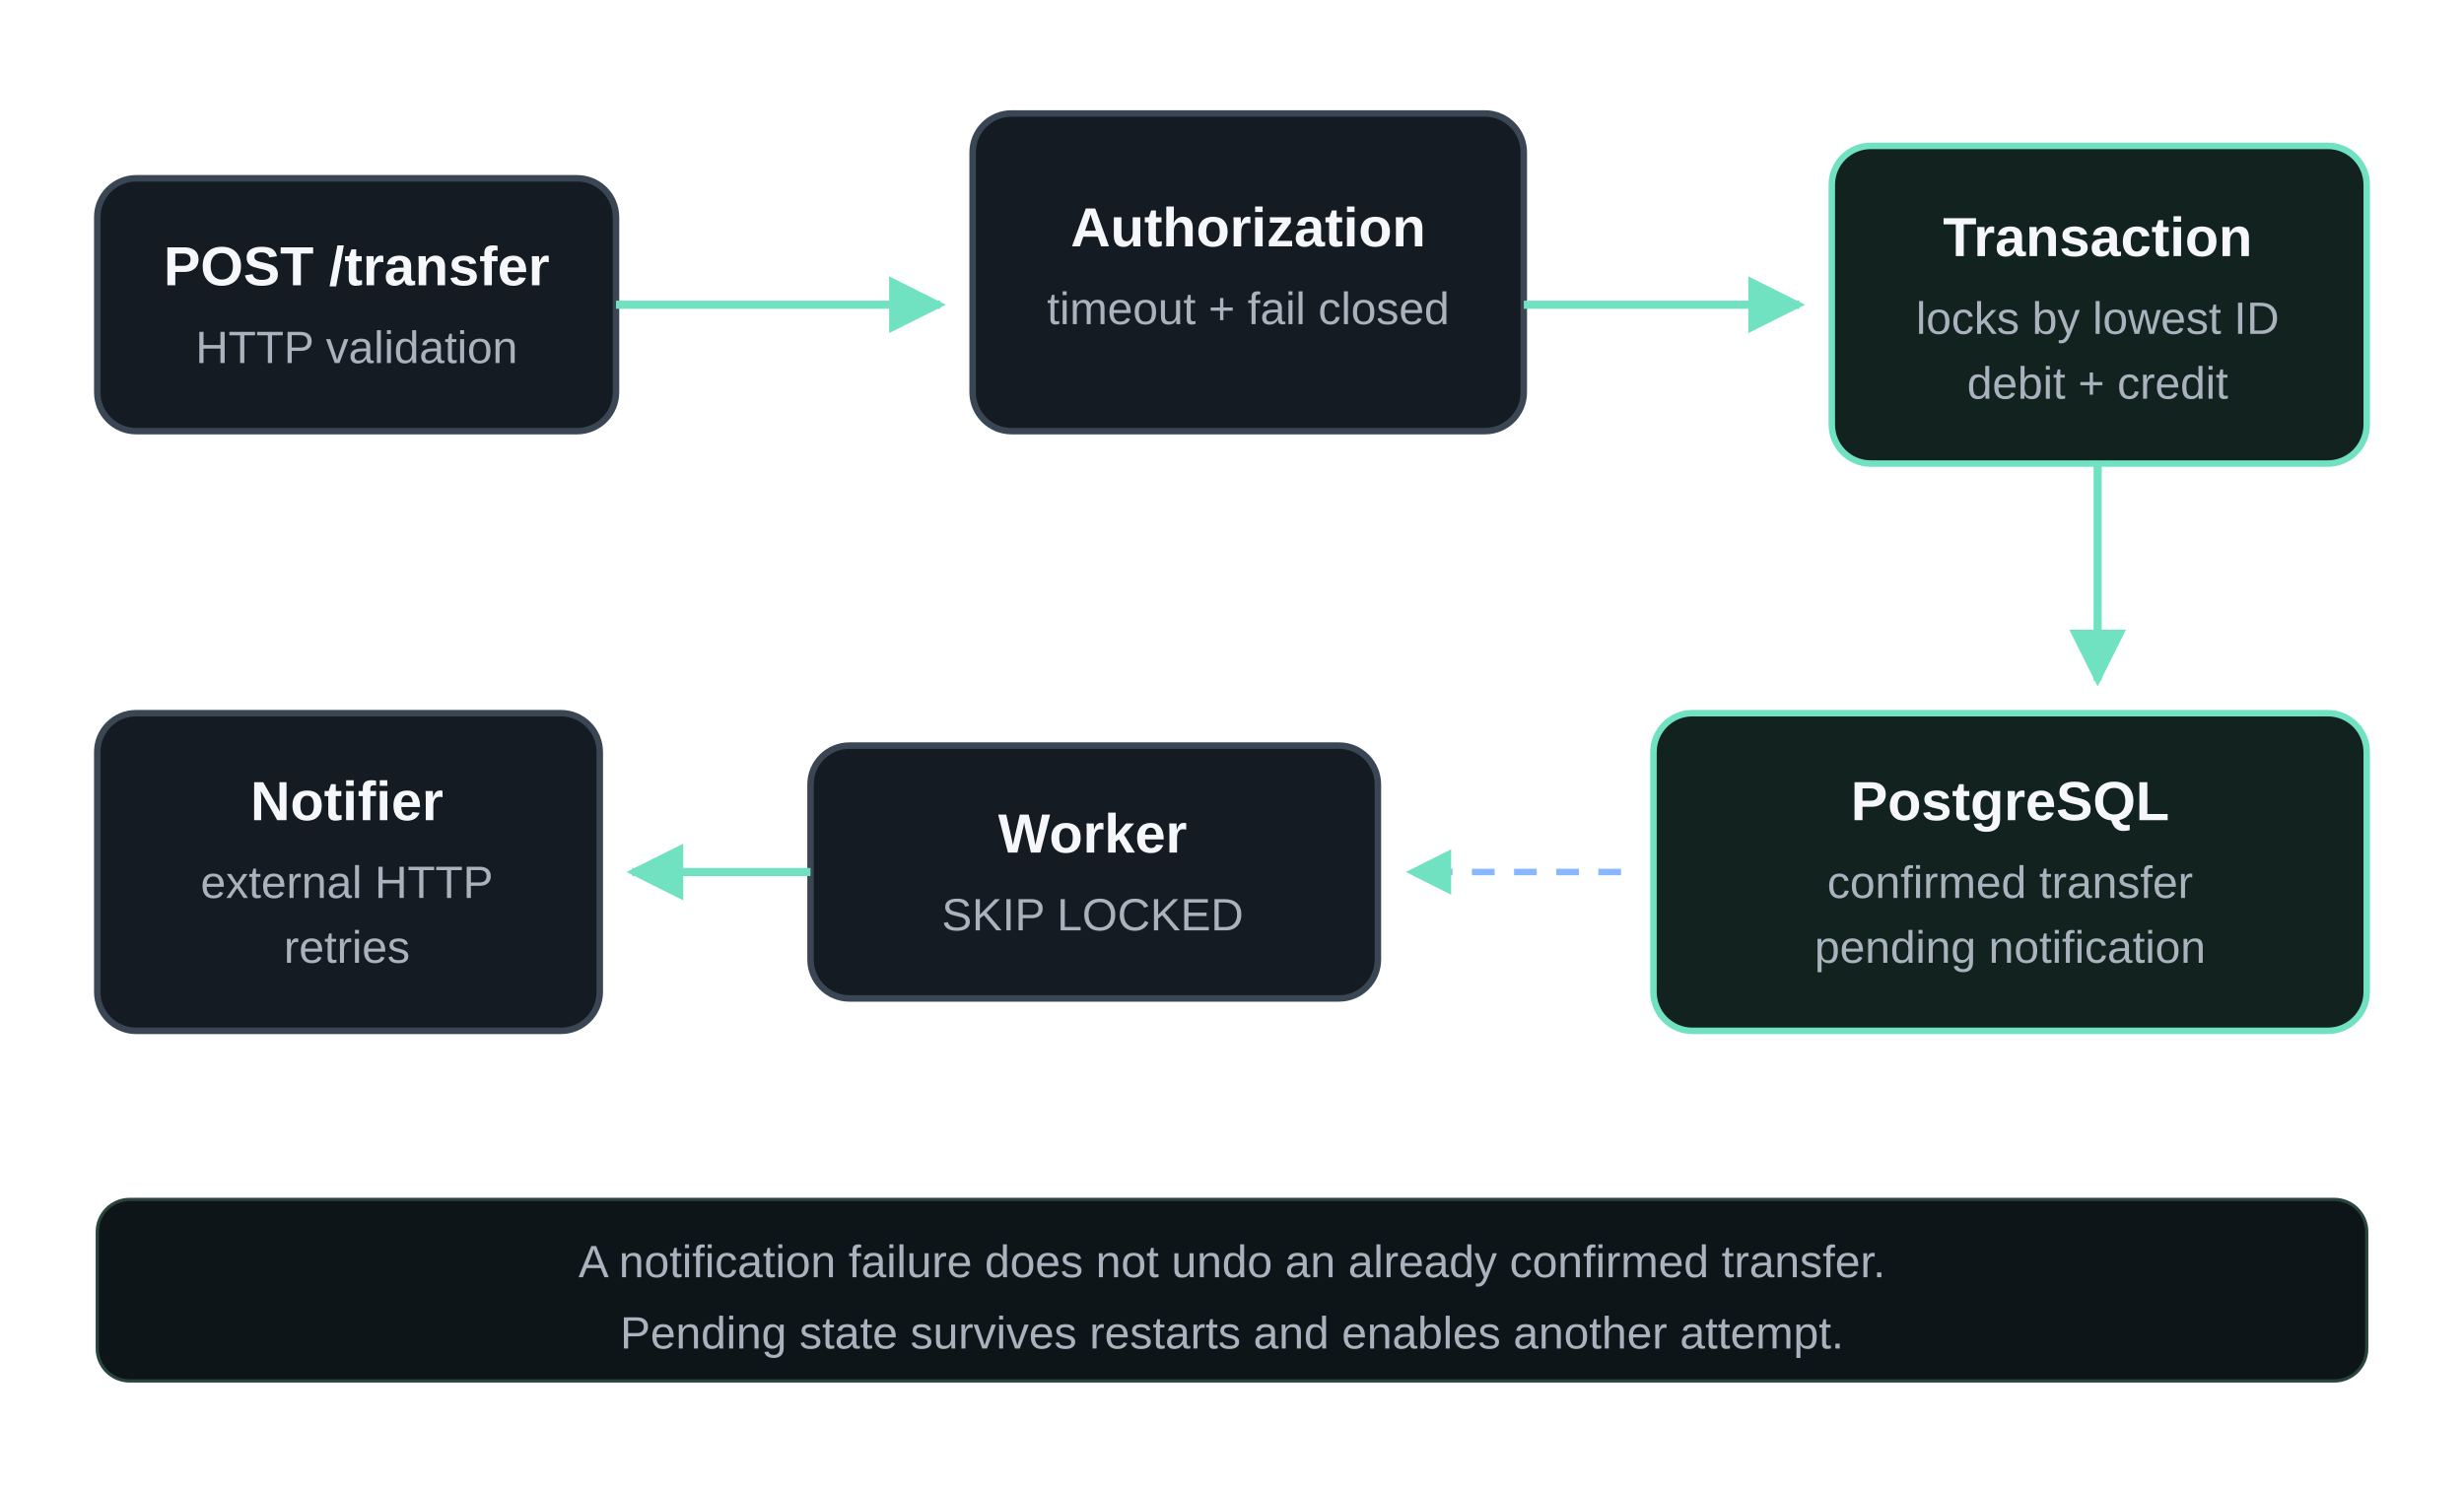
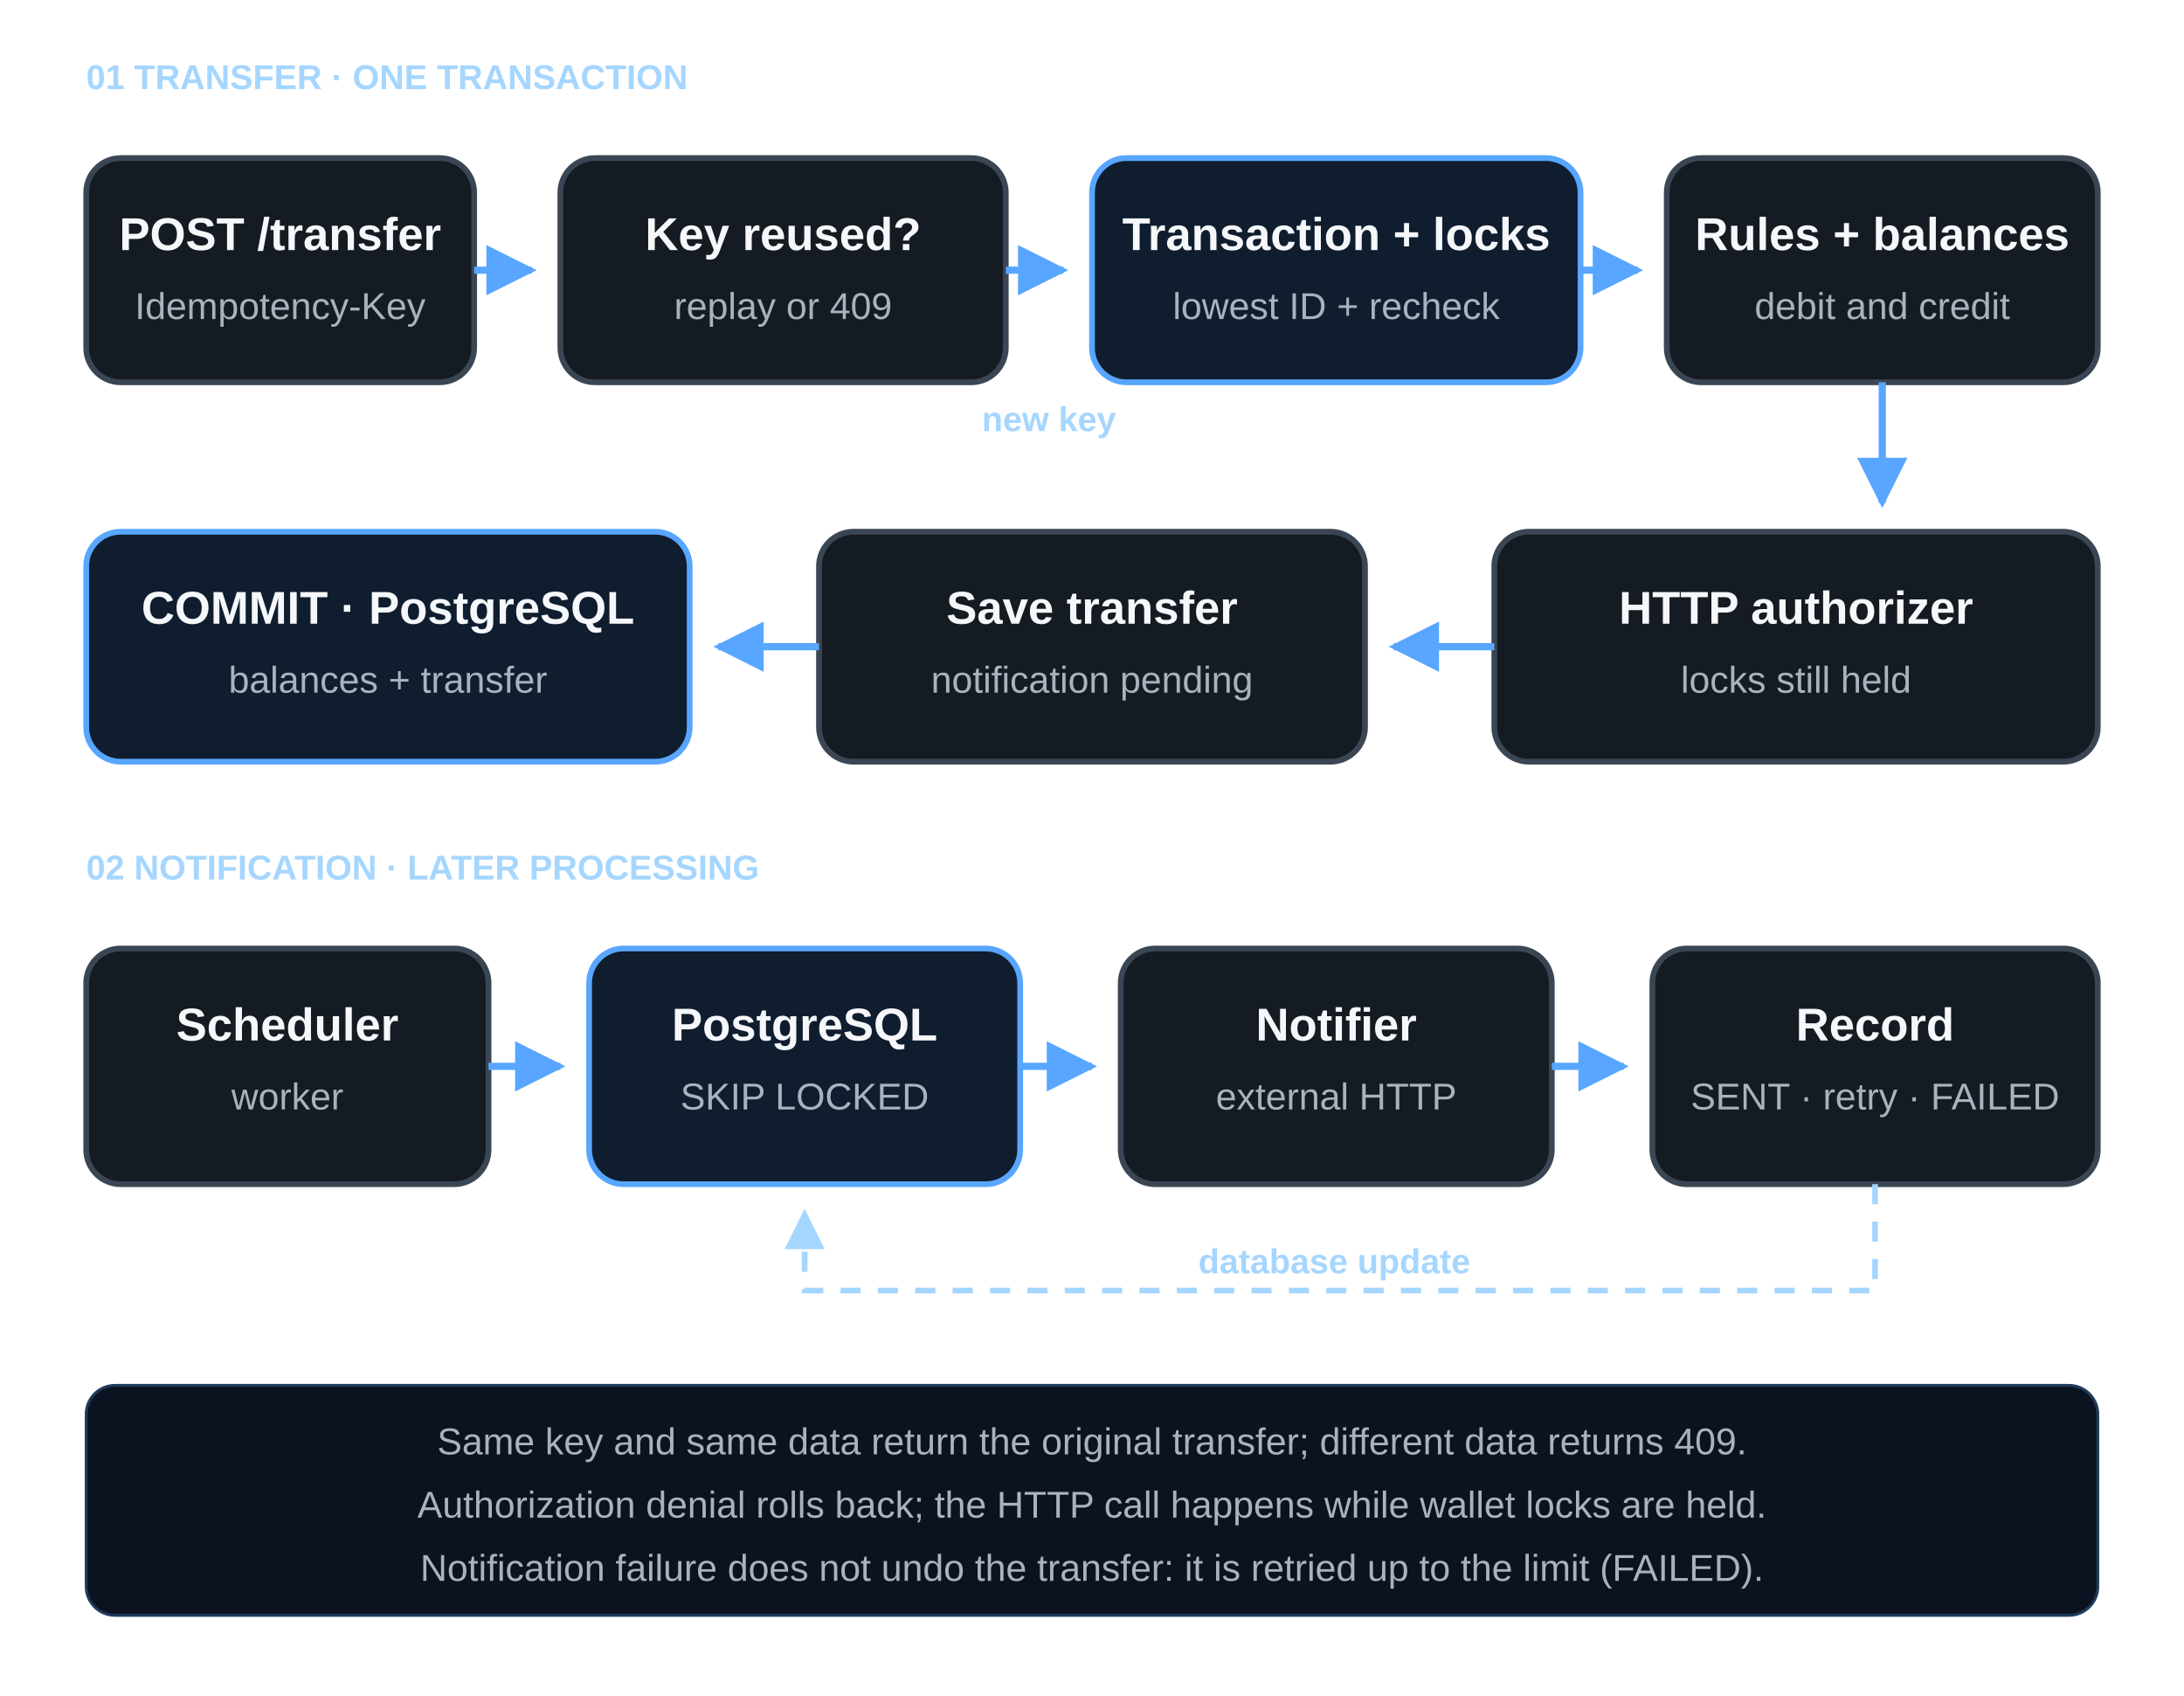
- <svg xmlns="http://www.w3.org/2000/svg" width="760" height="460" viewBox="0 0 760 460" role="img" aria-labelledby="title desc">
+ <svg xmlns="http://www.w3.org/2000/svg" width="760" height="590" viewBox="0 0 760 590" role="img" aria-labelledby="wallet-flow-en-title wallet-flow-en-desc">
  <defs>
-     <marker id="arrow" viewBox="0 0 10 10" refX="9" refY="5" markerWidth="7" markerHeight="7" orient="auto-start-reverse">
-       <path d="M 0 0 L 10 5 L 0 10 z" fill="#70e1c1" />
+     <marker id="wallet-flow-en-arrow" viewBox="0 0 10 10" refX="9" refY="5" markerWidth="7" markerHeight="7" orient="auto-start-reverse">
+       <path d="M 0 0 L 10 5 L 0 10 z" fill="#58a6ff" />
+     </marker>
+     <marker id="wallet-flow-en-blue-arrow" viewBox="0 0 10 10" refX="9" refY="5" markerWidth="7" markerHeight="7" orient="auto-start-reverse">
+       <path d="M 0 0 L 10 5 L 0 10 z" fill="#a5d6ff" />
    </marker>
    <style>
-       .box { fill: #151b22; stroke: #3a4653; stroke-width: 2; rx: 12; }
-       .strong { fill: #11221f; stroke: #70e1c1; }
-       .text { fill: #f5f7fa; font: 600 17px Arial, sans-serif; text-anchor: middle; }
-       .small { fill: #a9b2bd; font: 14px Arial, sans-serif; text-anchor: middle; }
-       .line { fill: none; stroke: #70e1c1; stroke-width: 2.5; marker-end: url(#arrow); }
-       .dash { fill: none; stroke: #86b7ff; stroke-width: 2; stroke-dasharray: 7 6; marker-end: url(#arrow); }
-     </style>
+     .box { fill: #151b22; stroke: #3a4653; stroke-width: 2; rx: 12; }
+     .strong { fill: #0f1d2e; stroke: #58a6ff; }
+     .text { fill: #f5f7fa; font: 600 16px Arial, sans-serif; text-anchor: middle; }
+     .small { fill: #a9b2bd; font: 13px Arial, sans-serif; text-anchor: middle; }
+     .label { fill: #a5d6ff; font: 600 12px Arial, sans-serif; }
+     .line { fill: none; stroke: #58a6ff; stroke-width: 2.5; marker-end: url(#wallet-flow-en-arrow); }
+     .branch { fill: none; stroke: #a5d6ff; stroke-width: 2; stroke-dasharray: 7 6; marker-end: url(#wallet-flow-en-blue-arrow); }
+   </style>
  </defs>
-   <rect class="box" x="30" y="55" width="160" height="78" />
-   <text class="text" x="110" y="88">POST /transfer</text>
-   <text class="small" x="110" y="112">HTTP validation</text>
-   <rect class="box" x="300" y="35" width="170" height="98" />
-   <text class="text" x="385" y="76">Authorization</text>
-   <text class="small" x="385" y="100">timeout + fail closed</text>
-   <rect class="box strong" x="565" y="45" width="165" height="98" />
-   <text class="text" x="647" y="79">Transaction</text>
-   <text class="small" x="647" y="103">locks by lowest ID</text>
-   <text class="small" x="647" y="123">debit + credit</text>
-   <path class="line" d="M190 94 H290" />
-   <path class="line" d="M470 94 H555" />
-   <rect class="box strong" x="510" y="220" width="220" height="98" />
-   <text class="text" x="620" y="253">PostgreSQL</text>
-   <text class="small" x="620" y="277">confirmed transfer</text>
-   <text class="small" x="620" y="297">pending notification</text>
-   <path class="line" d="M647 143 V210" />
-   <rect class="box" x="250" y="230" width="175" height="78" />
-   <text class="text" x="337" y="263">Worker</text>
-   <text class="small" x="337" y="287">SKIP LOCKED</text>
-   <path class="dash" d="M500 269 H435" />
-   <rect class="box" x="30" y="220" width="155" height="98" />
-   <text class="text" x="107" y="253">Notifier</text>
-   <text class="small" x="107" y="277">external HTTP</text>
-   <text class="small" x="107" y="297">retries</text>
-   <path class="line" d="M250 269 H195" />
-   <rect x="30" y="370" width="700" height="56" rx="10" fill="#0d1518" stroke="#28443d" />
-   <text class="small" x="380" y="394">A notification failure does not undo an already confirmed transfer.</text>
-   <text class="small" x="380" y="416">Pending state survives restarts and enables another attempt.</text>
+   <text class="label" x="30" y="31">01  TRANSFER · ONE TRANSACTION</text>
+   <rect class="box" x="30" y="55" width="135" height="78" />
+   <text class="text" x="97.5" y="87">POST /transfer</text>
+   <text class="small" x="97.5" y="111">Idempotency-Key</text>
+   <rect class="box" x="195" y="55" width="155" height="78" />
+   <text class="text" x="272.5" y="87">Key reused?</text>
+   <text class="small" x="272.5" y="111">replay or 409</text>
+   <rect class="box strong" x="380" y="55" width="170" height="78" />
+   <text class="text" x="465" y="87">Transaction + locks</text>
+   <text class="small" x="465" y="111">lowest ID + recheck</text>
+   <rect class="box" x="580" y="55" width="150" height="78" />
+   <text class="text" x="655" y="87">Rules + balances</text>
+   <text class="small" x="655" y="111">debit and credit</text>
+   <path class="line" d="M165 94 H185" />
+   <path class="line" d="M350 94 H370" />
+   <text class="label" x="365" y="150" text-anchor="middle">new key</text>
+   <path class="line" d="M550 94 H570" />
+   <rect class="box" x="520" y="185" width="210" height="80" />
+   <text class="text" x="625" y="217">HTTP authorizer</text>
+   <text class="small" x="625" y="241">locks still held</text>
+   <rect class="box" x="285" y="185" width="190" height="80" />
+   <text class="text" x="380" y="217">Save transfer</text>
+   <text class="small" x="380" y="241">notification pending</text>
+   <rect class="box strong" x="30" y="185" width="210" height="80" />
+   <text class="text" x="135" y="217">COMMIT · PostgreSQL</text>
+   <text class="small" x="135" y="241">balances + transfer</text>
+   <path class="line" d="M655 133 V175" />
+   <path class="line" d="M520 225 H485" />
+   <path class="line" d="M285 225 H250" />
+   <text class="label" x="30" y="306">02  NOTIFICATION · LATER PROCESSING</text>
+   <rect class="box" x="30" y="330" width="140" height="82" />
+   <text class="text" x="100" y="362">Scheduler</text>
+   <text class="small" x="100" y="386">worker</text>
+   <rect class="box strong" x="205" y="330" width="150" height="82" />
+   <text class="text" x="280" y="362">PostgreSQL</text>
+   <text class="small" x="280" y="386">SKIP LOCKED</text>
+   <rect class="box" x="390" y="330" width="150" height="82" />
+   <text class="text" x="465" y="362">Notifier</text>
+   <text class="small" x="465" y="386">external HTTP</text>
+   <rect class="box" x="575" y="330" width="155" height="82" />
+   <text class="text" x="652.5" y="362">Record</text>
+   <text class="small" x="652.5" y="386">SENT · retry · FAILED</text>
+   <path class="line" d="M170 371 H195" />
+   <path class="line" d="M355 371 H380" />
+   <path class="line" d="M540 371 H565" />
+   <path class="branch" d="M652.5 412 V449 H280 V422" />
+   <text class="label" x="417" y="443">database update</text>
+   <rect x="30" y="482" width="700" height="80" rx="10" fill="#0b1320" stroke="#1f3a5c" />
+   <text class="small" x="380" y="506">Same key and same data return the original transfer; different data returns 409.</text>
+   <text class="small" x="380" y="528">Authorization denial rolls back; the HTTP call happens while wallet locks are held.</text>
+   <text class="small" x="380" y="550">Notification failure does not undo the transfer: it is retried up to the limit (FAILED).</text>
</svg>
